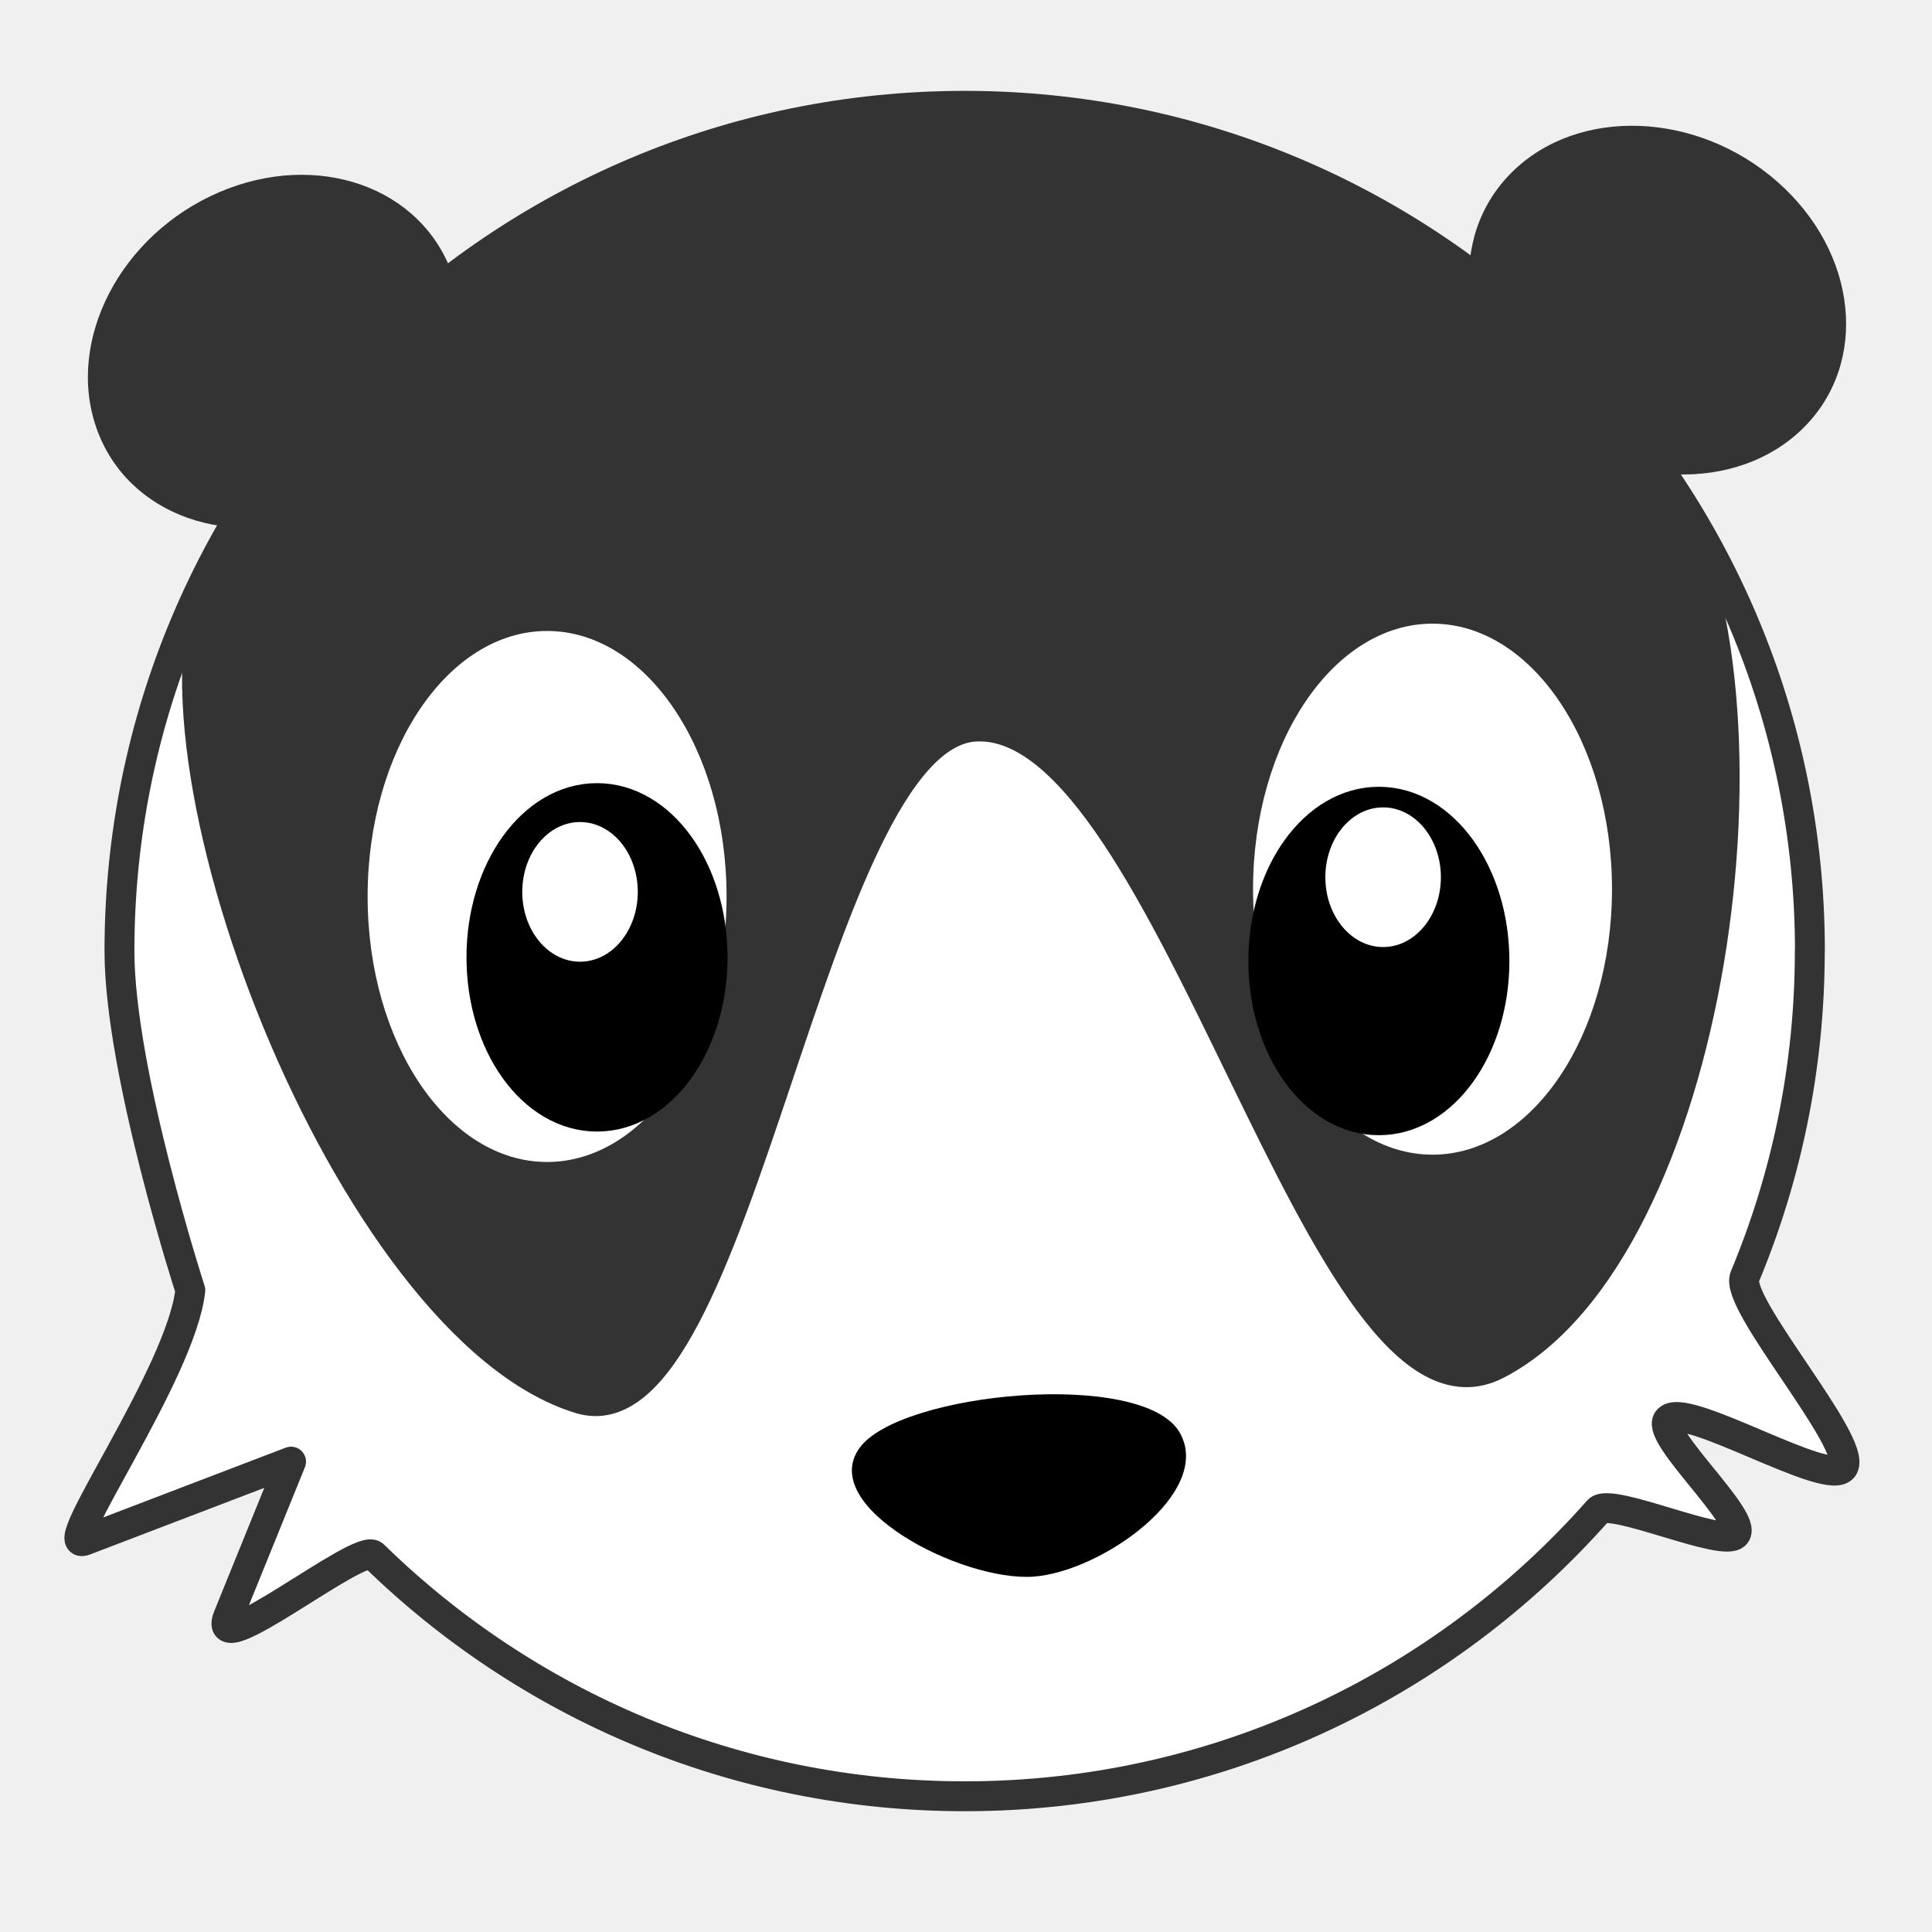
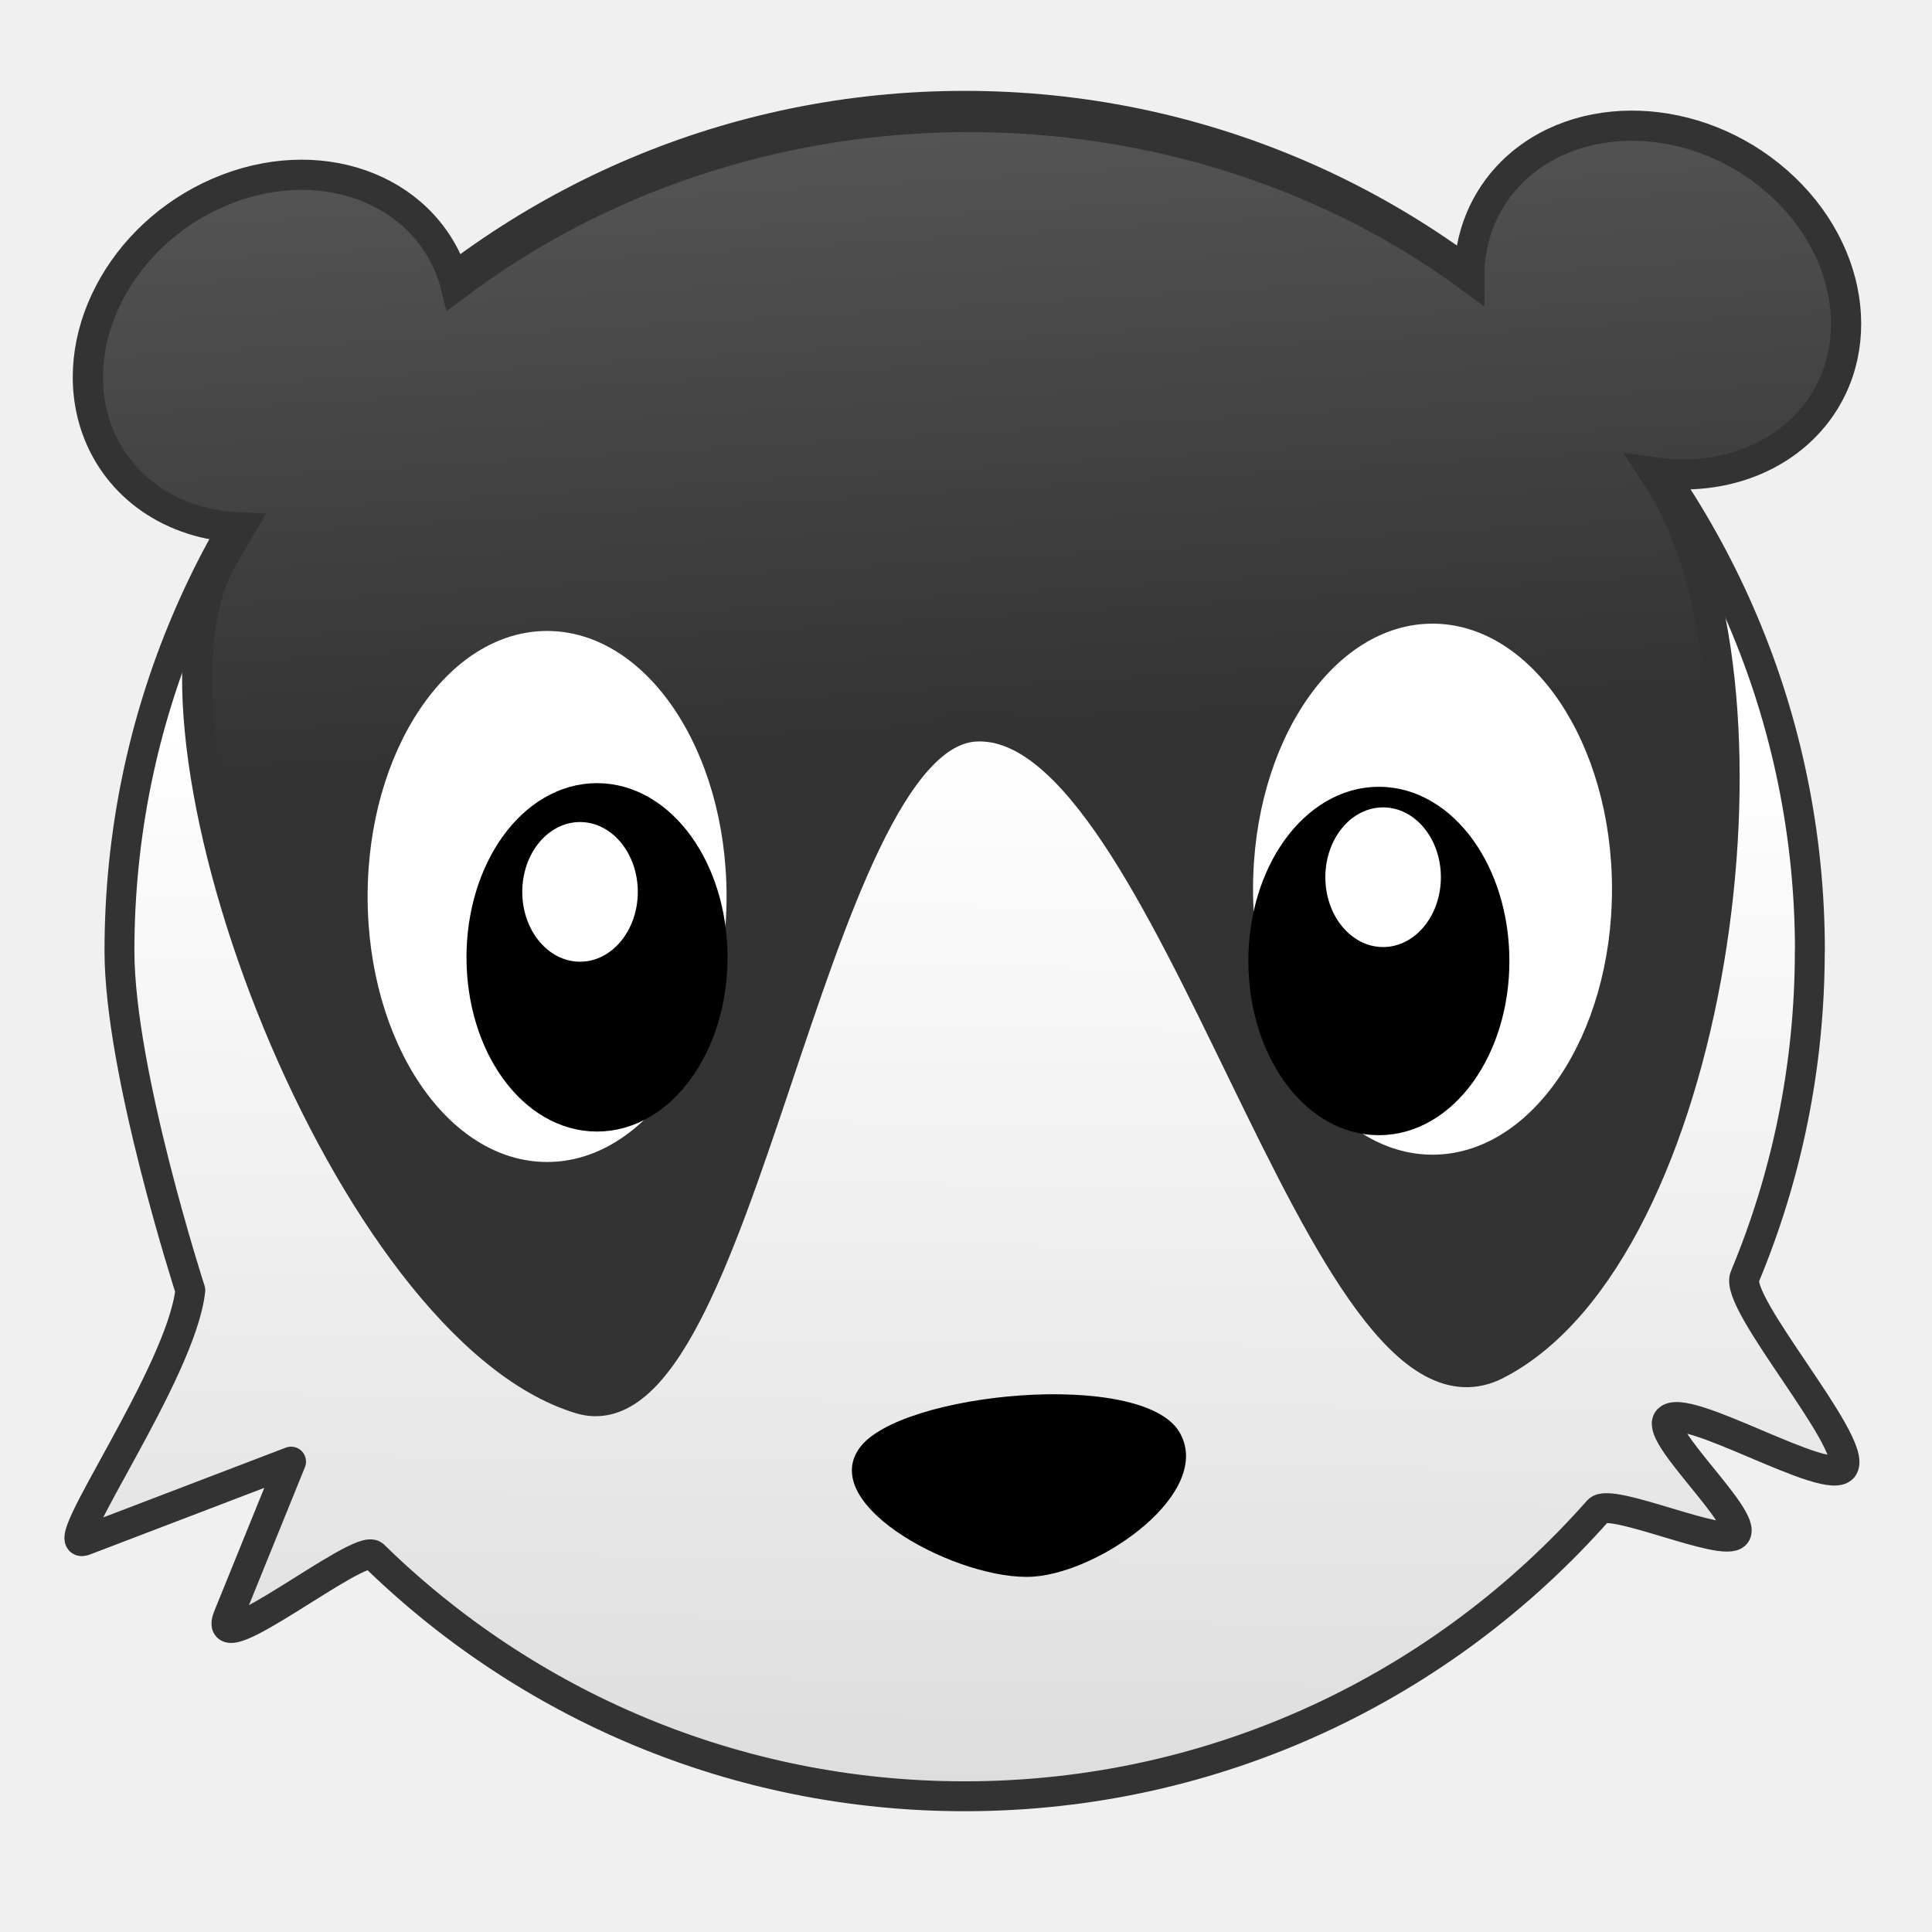
- <svg xmlns="http://www.w3.org/2000/svg" width="64" height="64" viewBox="0 0 16.933 16.933" version="1.1" id="svg8">
-   <defs id="defs2" />
+ <svg xmlns="http://www.w3.org/2000/svg" xmlns:xlink="http://www.w3.org/1999/xlink" width="64" height="64" viewBox="0 0 16.933 16.933" version="1.1" id="svg8">
+   <defs id="defs2">
+     <linearGradient id="linearGradient1032">
+       <stop id="stop1028" offset="0" style="stop-color:#333333;stop-opacity:1" />
+       <stop id="stop1030" offset="1" style="stop-color:#555555;stop-opacity:1" />
+     </linearGradient>
+     <linearGradient id="linearGradient1023">
+       <stop id="stop1019" offset="0" style="stop-color:#dddddd;stop-opacity:1" />
+       <stop id="stop1021" offset="1" style="stop-color:#ffffff;stop-opacity:1" />
+     </linearGradient>
+     <linearGradient id="linearGradient1007">
+       <stop style="stop-color:#121212;stop-opacity:1" offset="0" id="stop1003" />
+       <stop style="stop-color:#5b5b5b;stop-opacity:1" offset="1" id="stop1005" />
+     </linearGradient>
+     <linearGradient xlink:href="#linearGradient1007" id="linearGradient1009" x1="8.693" y1="287.269" x2="8.541" y2="281.202" gradientUnits="userSpaceOnUse" gradientTransform="matrix(3.779528,0,0,3.779528,0,-1058.52)" />
+     <linearGradient xlink:href="#linearGradient1023" id="linearGradient1017" x1="8.499" y1="295.778" x2="8.61" y2="286.502" gradientUnits="userSpaceOnUse" />
+     <linearGradient xlink:href="#linearGradient1032" id="linearGradient1026" gradientUnits="userSpaceOnUse" gradientTransform="matrix(3.779528,0,0,3.779528,0,-1058.52)" x1="8.599" y1="286.491" x2="8.274" y2="281.095" />
+   </defs>
  <g id="layer1" transform="translate(0,-280.0666)">
-     <path style="fill:#ffffff;fill-opacity:1;stroke:#333333;stroke-width:0.262;stroke-linejoin:round;stroke-miterlimit:4;stroke-dasharray:none;stroke-opacity:1" d="m 15.862,288.401 c 0,1.012 -0.203,1.977 -0.57,2.856 -0.096,0.23 0.983,1.449 0.865,1.666 -0.109,0.201 -1.414,-0.597 -1.541,-0.408 -0.096,0.143 0.701,0.861 0.596,0.997 -0.098,0.127 -1.098,-0.327 -1.204,-0.207 -1.357,1.536 -3.342,2.505 -5.553,2.505 -2.016,0 -3.845,-0.806 -5.18,-2.112 -0.119,-0.117 -1.449,0.964 -1.275,0.537 l 0.551,-1.358 -1.81,0.692 c -0.284,0.109 0.848,-1.463 0.927,-2.194 0,0 -0.621,-1.916 -0.621,-2.973 -1.8e-6,-4.092 3.317,-7.408 7.408,-7.408 4.092,0 7.408,3.317 7.408,7.408 z" id="path836" />
-     <path style="fill:#333333;fill-opacity:1;stroke:#333333;stroke-width:0.265px;stroke-linecap:butt;stroke-linejoin:miter;stroke-opacity:1" d="m 1.922,285.012 c 2.735,-5.175 9.986,-5.04 12.648,-0.691 1.12,1.829 0.452,6.723 -1.454,7.704 -1.535,0.79 -2.841,-5.679 -4.565,-5.592 -1.458,0.074 -2.068,6.314 -3.465,5.892 -2.027,-0.612 -3.992,-5.747 -3.164,-7.314 z" id="path846" />
+     <path style="fill:url(#linearGradient1017);fill-opacity:1;stroke:#333333;stroke-width:0.262;stroke-linejoin:round;stroke-miterlimit:4;stroke-dasharray:none;stroke-opacity:1" d="m 15.862,288.401 c 0,1.012 -0.203,1.977 -0.57,2.856 -0.096,0.23 0.983,1.449 0.865,1.666 -0.109,0.201 -1.414,-0.597 -1.541,-0.408 -0.096,0.143 0.701,0.861 0.596,0.997 -0.098,0.127 -1.098,-0.327 -1.204,-0.207 -1.357,1.536 -3.342,2.505 -5.553,2.505 -2.016,0 -3.845,-0.806 -5.18,-2.112 -0.119,-0.117 -1.449,0.964 -1.275,0.537 l 0.551,-1.358 -1.81,0.692 c -0.284,0.109 0.848,-1.463 0.927,-2.194 0,0 -0.621,-1.916 -0.621,-2.973 -1.8e-6,-4.092 3.317,-7.408 7.408,-7.408 4.092,0 7.408,3.317 7.408,7.408 z" id="path836" />
+     <path style="fill:url(#linearGradient1026);fill-opacity:1;stroke:#333333;stroke-width:1px;stroke-linecap:butt;stroke-linejoin:miter;stroke-opacity:1" d="M 31.271 3.887 C 25.57 4.046 19.861 5.872 15.094 9.457 A 5.525 6.468 55.391 0 0 14.988 9.094 A 5.525 6.468 55.391 0 0 7.246 6.373 A 5.525 6.468 55.391 0 0 3.193 14.178 A 5.525 6.468 55.391 0 0 7.963 17.475 C 7.726 17.875 7.487 18.272 7.266 18.691 C 4.136 24.614 11.56 44.024 19.223 46.336 C 24.504 47.929 26.811 24.344 32.32 24.064 C 38.835 23.733 43.774 48.184 49.574 45.199 C 56.78 41.492 59.302 22.991 55.07 16.08 C 54.978 15.93 54.874 15.79 54.779 15.643 A 6.468 5.525 30.055 0 0 59.73 14.182 A 6.468 5.525 30.055 0 0 58.877 6.02 A 6.468 5.525 30.055 0 0 50.088 5.697 A 6.468 5.525 30.055 0 0 48.67 9.164 C 43.719 5.53 37.507 3.713 31.271 3.887 z " transform="matrix(0.2645833,0,0,0.2645833,0,280.0666)" id="path846" />
    <g id="g874" transform="matrix(1.127583,0,0,1.090975,-0.6478666,-26.2814)">
      <ellipse ry="2.133" rx="1.395" cy="288.004" cx="4.827" id="path848" style="fill:#ffffff;fill-opacity:1;stroke:none;stroke-width:0.265;stroke-linejoin:round;stroke-miterlimit:4;stroke-dasharray:none;stroke-opacity:1" />
      <ellipse ry="1.267" rx="0.882" cy="288.493" cx="5.215" id="path867" style="fill:#000000;fill-opacity:1;stroke:#000000;stroke-width:0.265;stroke-linejoin:round;stroke-miterlimit:4;stroke-dasharray:none;stroke-opacity:1" />
      <ellipse ry="0.561" rx="0.449" cy="287.967" cx="5.083" id="path869" style="fill:#ffffff;fill-opacity:1;stroke:none;stroke-width:0.353;stroke-linejoin:round;stroke-miterlimit:4;stroke-dasharray:none;stroke-opacity:1" />
    </g>
    <g id="g874-6" transform="matrix(-1.127583,0,0,1.090975,17.99812,-26.34552)">
      <ellipse ry="2.133" rx="1.395" cy="288.004" cx="4.827" id="path848-7" style="fill:#ffffff;fill-opacity:1;stroke:none;stroke-width:0.265;stroke-linejoin:round;stroke-miterlimit:4;stroke-dasharray:none;stroke-opacity:1" />
      <ellipse ry="1.267" rx="0.882" cy="288.581" cx="5.244" id="path867-5" style="fill:#000000;fill-opacity:1;stroke:#000000;stroke-width:0.265;stroke-linejoin:round;stroke-miterlimit:4;stroke-dasharray:none;stroke-opacity:1" />
      <ellipse ry="0.561" rx="0.449" cy="287.908" cx="5.211" id="path869-3" style="fill:#ffffff;fill-opacity:1;stroke:none;stroke-width:0.353;stroke-linejoin:round;stroke-miterlimit:4;stroke-dasharray:none;stroke-opacity:1" />
    </g>
    <path style="fill:#000000;fill-opacity:1;stroke:none;stroke-width:0.437px;stroke-linecap:butt;stroke-linejoin:miter;stroke-opacity:1" d="m 7.533,292.758 c 0.348,-0.489 2.491,-0.697 2.808,-0.133 0.294,0.522 -0.685,1.217 -1.283,1.26 -0.631,0.044 -1.893,-0.611 -1.526,-1.126 z" id="path904" />
-     <ellipse style="fill:#333333;fill-opacity:1;stroke:none;stroke-width:0.335;stroke-linejoin:round;stroke-miterlimit:4;stroke-dasharray:none;stroke-opacity:1" id="path833" cx="-91.559" cy="261.614" rx="1.699" ry="1.476" transform="matrix(0.9183277,-0.3958209,0.3305889,0.9437749,0,0)" />
-     <ellipse style="fill:#333333;fill-opacity:1;stroke:none;stroke-width:0.335;stroke-linejoin:round;stroke-miterlimit:4;stroke-dasharray:none;stroke-opacity:1" id="path833-3" cx="211.873" cy="203.13" rx="1.699" ry="1.476" transform="matrix(0.7507307,0.6606084,-0.7115228,0.702663,0,0)" />
  </g>
</svg>
